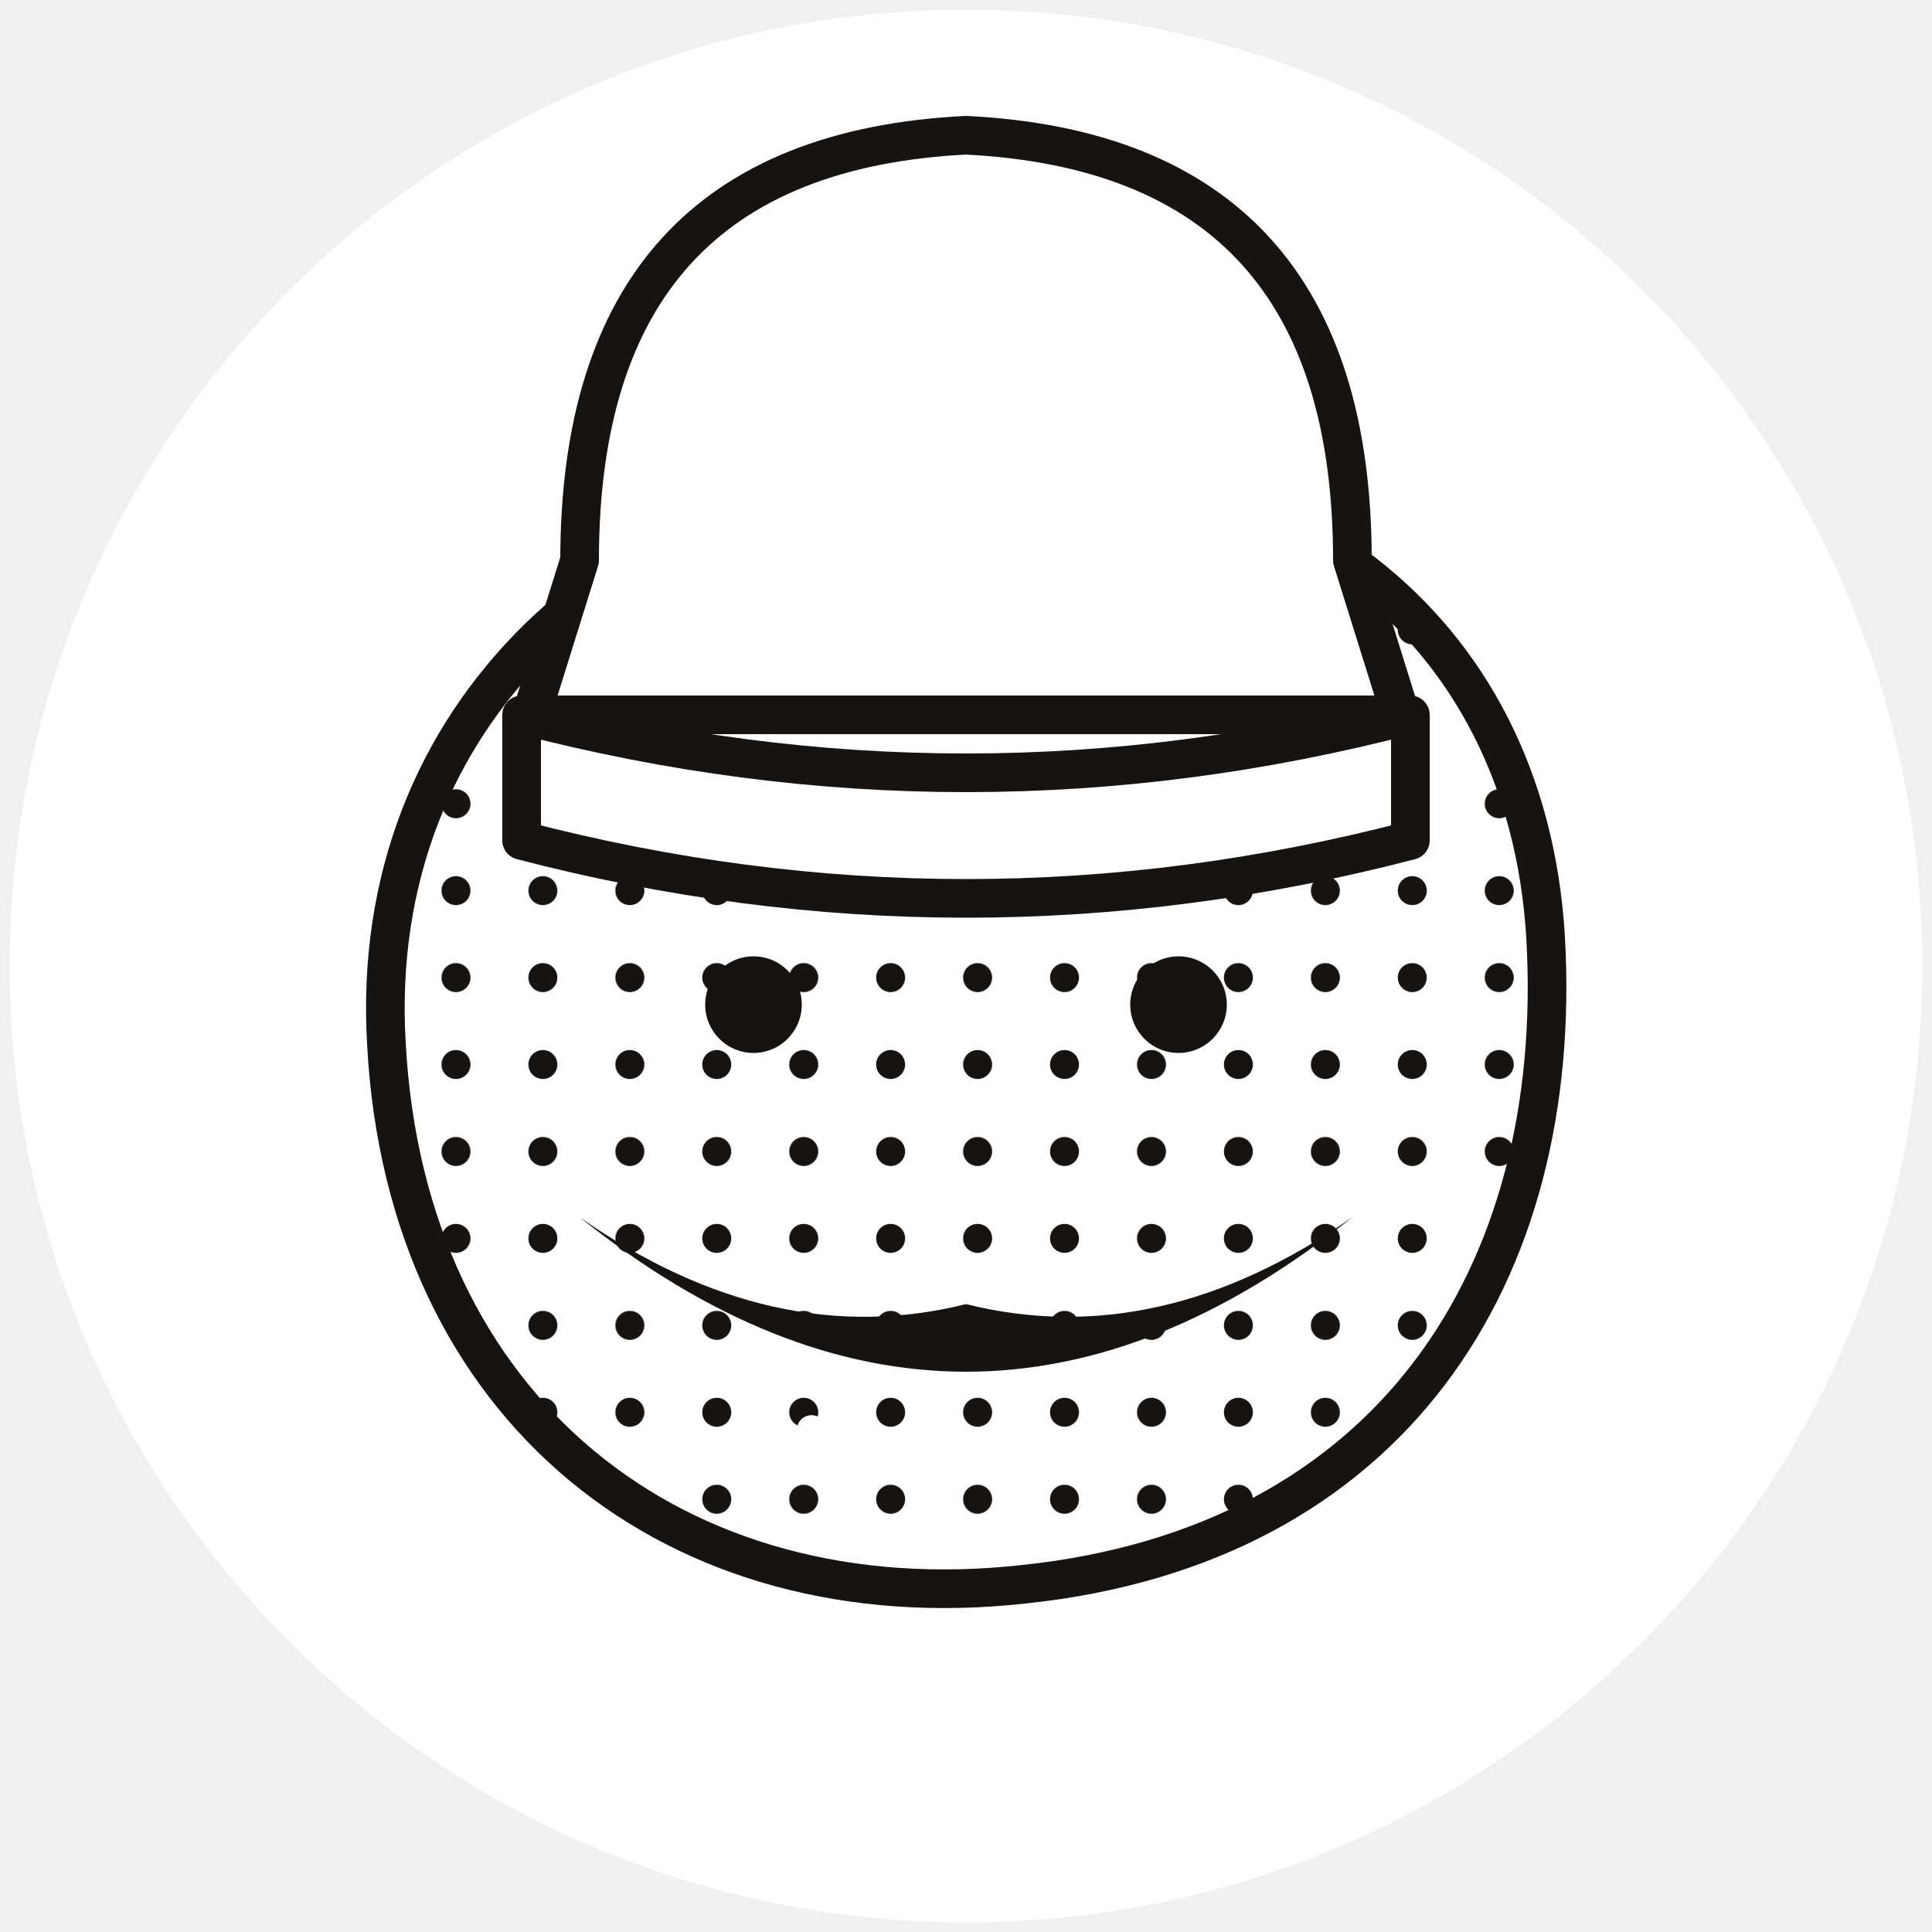
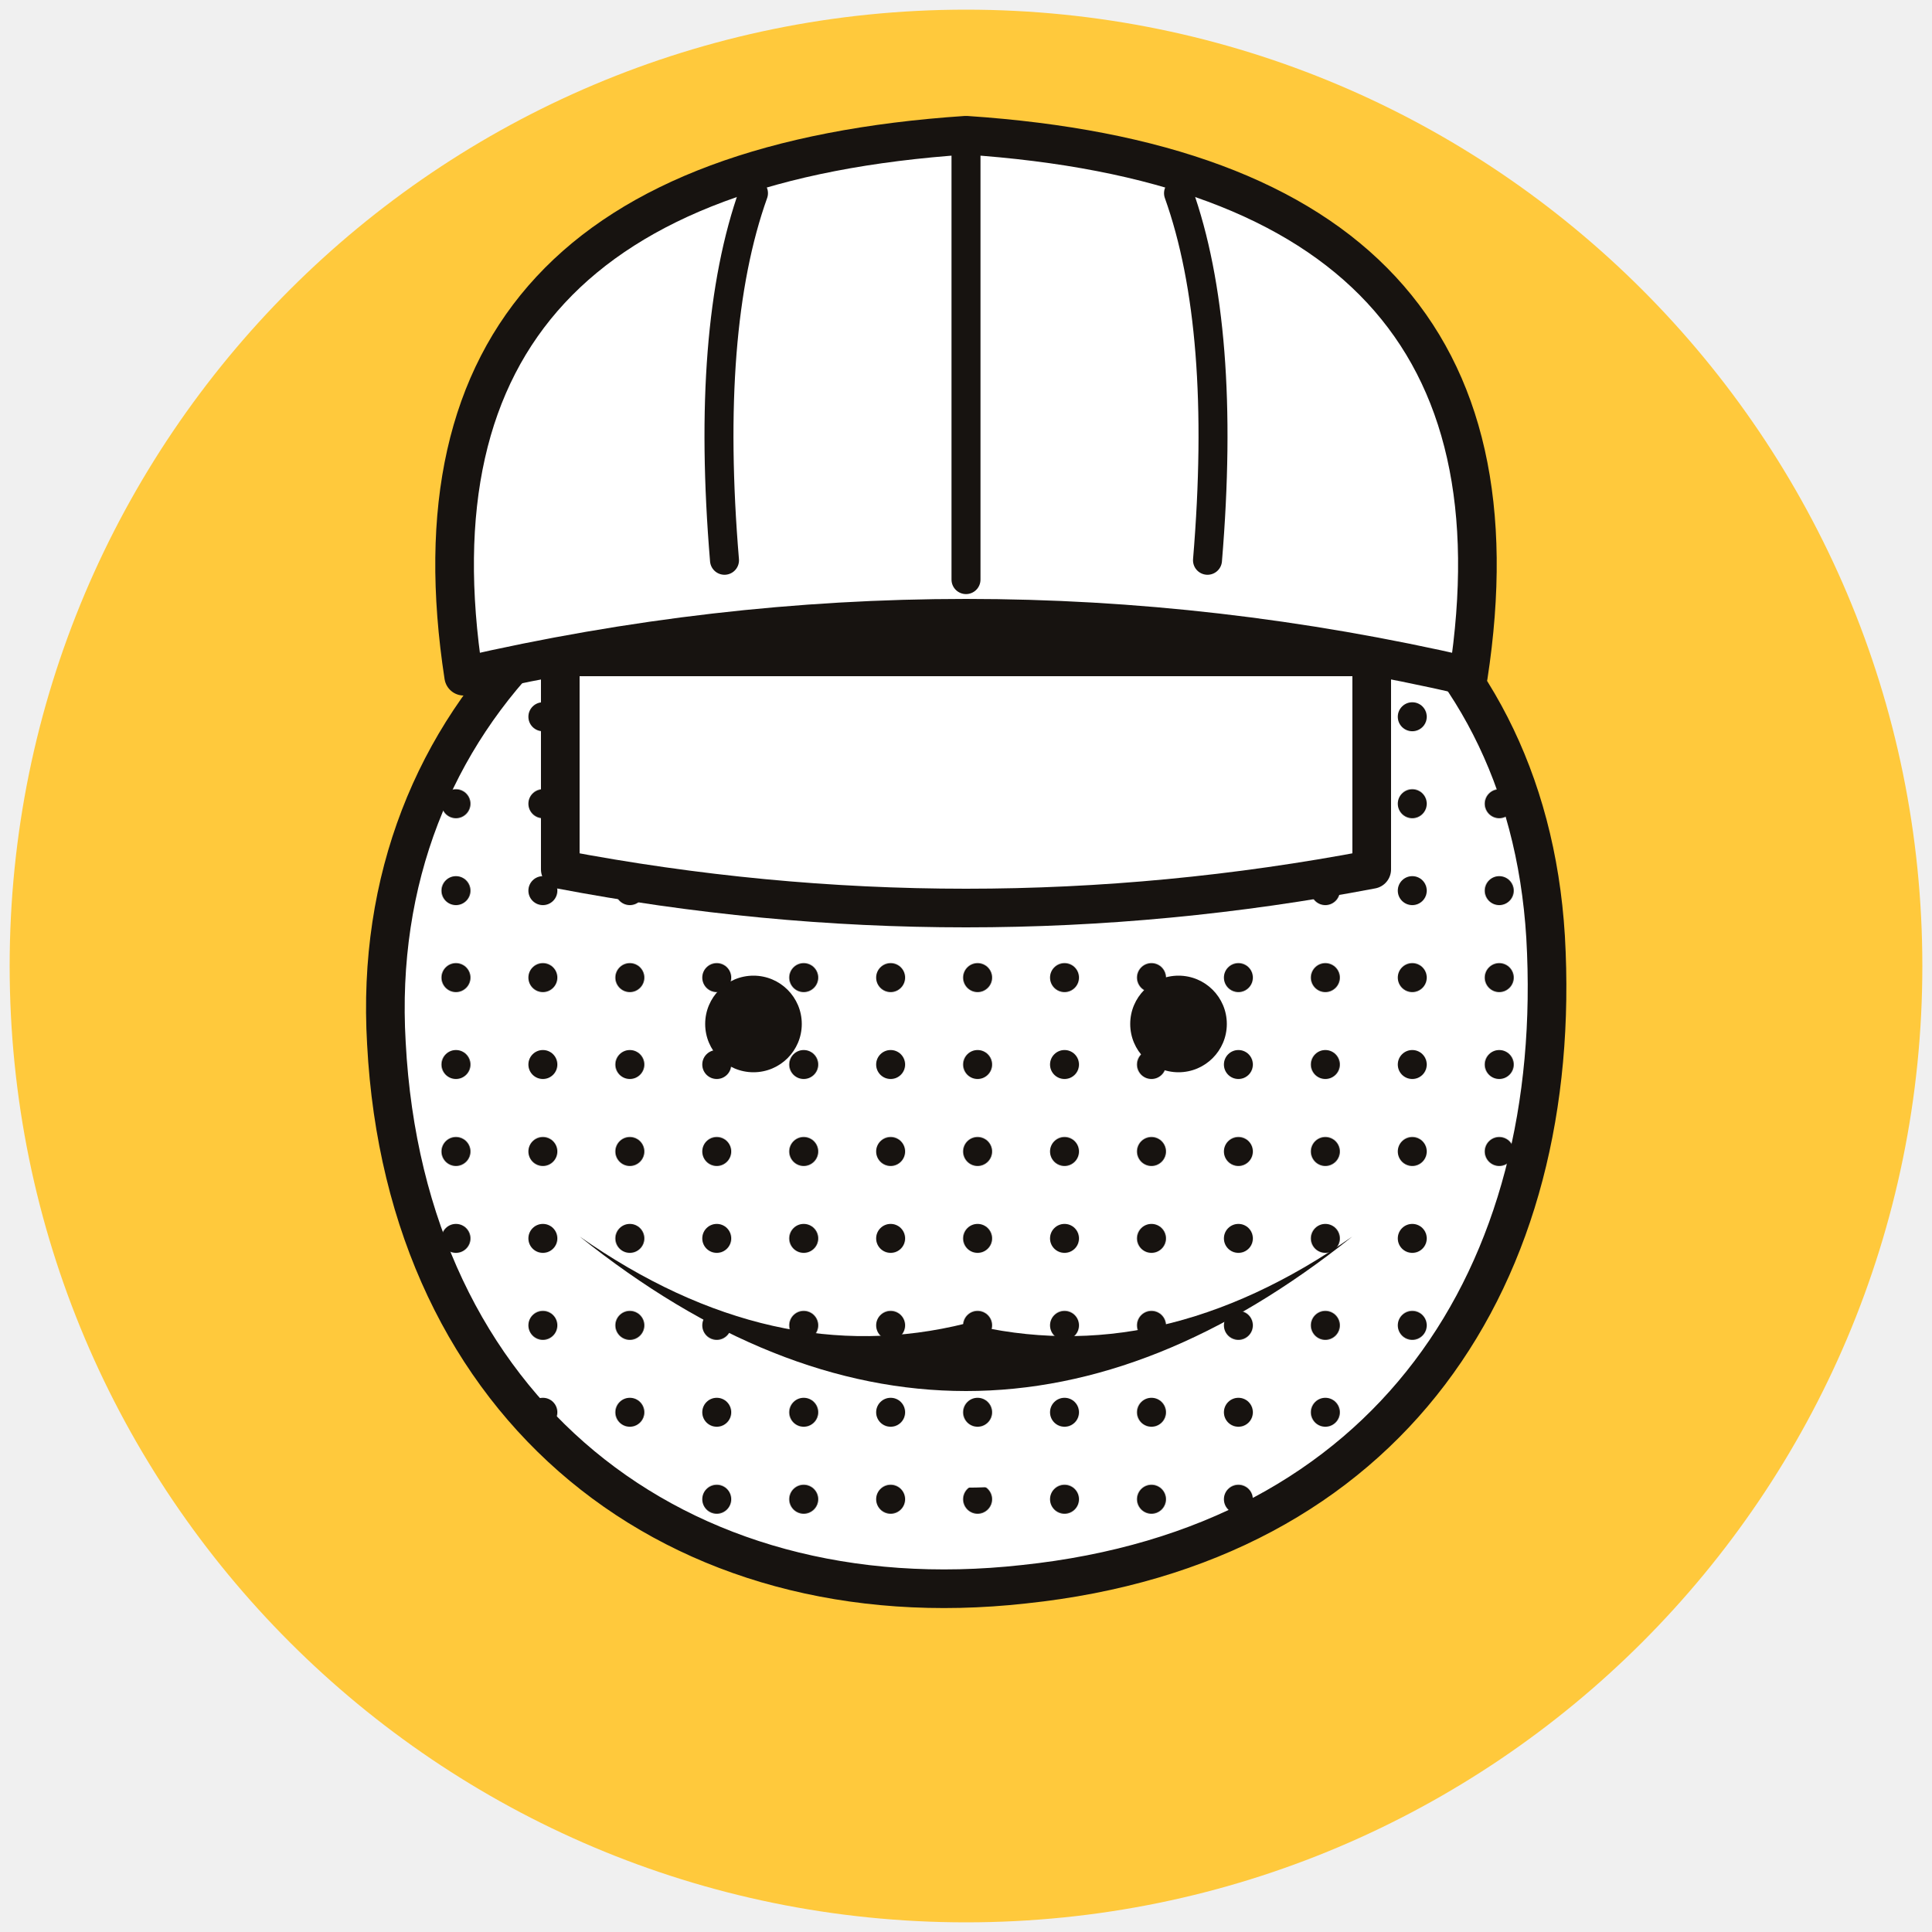
<svg xmlns="http://www.w3.org/2000/svg" viewBox="0 0 200 200">
  <defs>
-     <pattern id="dots" width="9" height="9" patternUnits="userSpaceOnUse">
+     <pattern id="dots-bocuse" width="9" height="9" patternUnits="userSpaceOnUse">
+       <rect width="9" height="9" fill="#FFFFFF" />
      <circle cx="2.2" cy="2.2" r="1.5" fill="#171310" />
    </pattern>
  </defs>
-   <circle cx="100" cy="100" r="99" fill="#FFFFFF" />
+   <circle cx="100" cy="100" r="99" fill="#FFC93C" />
  <g fill="none" stroke="#171310" stroke-width="4" stroke-linejoin="round" stroke-linecap="round">
-     <path d="M100,48 C132,46 158,64 160,97 C162,132 144,160 106,164 C70,168 42,146 40,108 C38,74 64,50 100,48 Z" fill="url(#dots)" />
-     <path d="M60,58 Q60,16 100,14 Q140,16 140,58 L145,74 L55,74 Z" fill="#FFFFFF" />
-     <path d="M54,74 Q100,86 146,74 L146,87 Q100,99 54,87 Z" fill="#FFFFFF" />
-     <circle cx="78" cy="104" r="5" fill="#171310" stroke="none" />
-     <circle cx="122" cy="104" r="5" fill="#171310" stroke="none" />
-     <path d="M60,126 Q100,158 140,126 Q120,140 100,135 Q80,140 60,126 Z" fill="#171310" stroke="none" />
-     <path d="M84,148 Q100,153 116,148" stroke="#FFFFFF" stroke-width="3" />
+     <path d="M100,48 C132,46 158,64 160,97 C162,132 144,160 106,164 C70,168 42,146 40,108 C38,74 64,50 100,48 Z" fill="url(#dots-bocuse)" />
+     <path d="M58,68 L58,90 Q100,98 142,90 L142,68 Z" fill="#FFFFFF" />
+     <path d="M48,70 Q40,18 100,14 Q160,18 152,70 Q100,58 48,70 Z" fill="#FFFFFF" />
+     <path d="M75,58 Q73,34 78,20" stroke-width="3" />
+     <path d="M100,60 L100,16" stroke-width="3" />
+     <path d="M125,58 Q127,34 122,20" stroke-width="3" />
+     <circle cx="78" cy="106" r="5" fill="#171310" stroke="none" />
+     <circle cx="122" cy="106" r="5" fill="#171310" stroke="none" />
+     <path d="M60,128 Q100,160 140,128 Q120,142 100,137 Q80,142 60,128 Z" fill="#171310" stroke="none" />
+     <path d="M84,150 Q100,155 116,150" stroke="#FFFFFF" stroke-width="3" />
  </g>
</svg>
